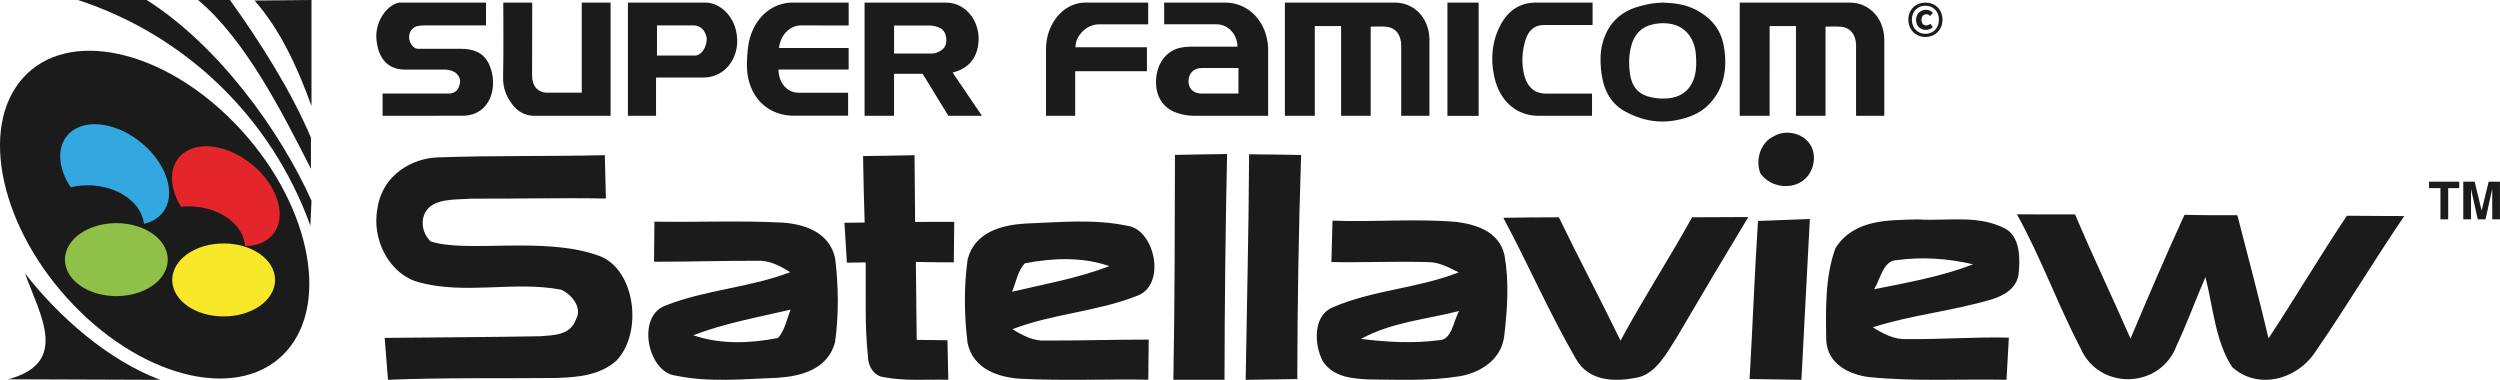
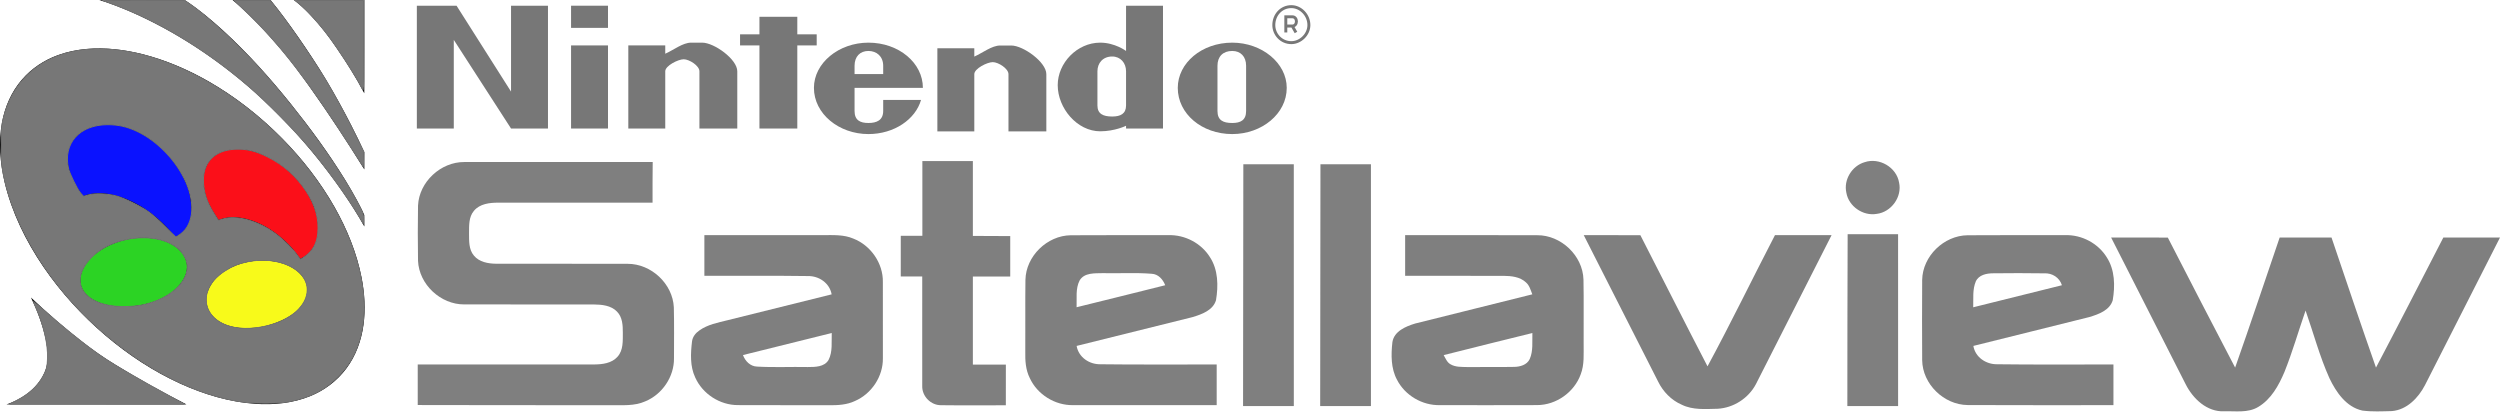
- <svg xmlns="http://www.w3.org/2000/svg" viewBox="0 0 186.826 28.385">
-   <g fill="#1b1b1b">
-     <path d="m64.497 11.663c1.282-.014 2.564-.038 3.847-.066.008 1.661.032 3.322.044 4.987.973-.005 1.945-.009 2.922-.005-.012 1.008-.024 2.02-.032 3.028-.945-.005-1.889-.014-2.834-.033.016 1.945.044 3.885.06 5.825l2.299.028c.02.984.04 1.968.064 2.953-1.612-.038-3.244.114-4.843-.199-.639-.071-1.146-.729-1.154-1.486-.265-2.347-.145-4.722-.177-7.084-.47.005-.937.009-1.403.019-.056-.994-.121-1.987-.185-2.981.502-.005 1.009-.014 1.511-.019a304.578 304.578 0 0 1 -.119-4.967zm23.309-.086c1.298-.024 2.593-.057 3.895-.066a839.678 839.678 0 0 0 -.193 16.874 541.233 541.233 0 0 0 -3.823-.005c.105-5.598.105-11.2.121-16.803zm5.539-.047c1.294.009 2.589.028 3.887.052a540.326 540.326 0 0 0 -.285 16.746c-1.286.024-2.572.033-3.859.057.088-5.617.233-11.234.257-16.855zm39.185-1.333c1.158-.724 3.155-.028 3.019 1.784-.229 2.224-2.91 2.484-3.995.979-.41-1.079.056-2.332.976-2.763zm-104.313 5.326c.374-2.461 2.597-3.719 4.546-3.762 4.144-.151 8.292-.062 12.436-.166.024 1.079.056 2.158.08 3.241-3.364-.066-6.729.028-10.097.009-.9.085-2.667-.057-3.302.875-.405.54-.46 1.562.299 2.319 2.652.885 8.405-.388 12.456 1.032 2.81.866 3.489 5.735 1.419 7.893-1.27 1.117-2.946 1.226-4.474 1.282-4.192.047-8.389-.038-12.585.137-.084-1.046-.161-2.091-.249-3.132 3.871-.038 7.741-.057 11.612-.123.953-.085 2.263-.033 2.693-1.282.506-.918-.43-1.907-1.113-2.196-3.517-.677-7.159.402-10.652-.563-2.08-.543-3.567-3.075-3.069-5.564zm71.362.965c3.099.123 6.206-.17 9.297.099 1.375.189 3.139.667 3.553 2.475.354 1.945.221 3.979-.004 5.934-.173 1.926-1.865 2.858-3.304 3.114-2.267.374-4.562.265-6.841.246-1.19-.066-2.597-.147-3.404-1.325-.699-1.273-.744-3.421.667-4.041 3.051-1.334 6.383-1.424 9.47-2.636-.732-.364-1.479-.771-2.291-.767-2.408-.071-4.819.043-7.227-.005zm2.13 8.839c1.929.237 3.891.355 5.824.095.989-.014 1.065-1.438 1.515-2.181-2.455.629-5.032.823-7.339 2.086zm10.636-9.051c1.383-.024 2.765-.038 4.148-.038 1.503 3.095 3.103 6.123 4.61 9.218 1.692-3.147 3.626-6.095 5.346-9.218 1.399 0 2.802-.009 4.204-.019a743.423 743.423 0 0 0 -5.326 8.957c-.78 1.235-1.588 2.759-2.982 3.043-1.58.312-3.618.35-4.598-1.438-1.958-3.383-3.549-7.041-5.402-10.505zm19.032.236c1.29-.052 2.581-.099 3.875-.147-.221 4.003-.414 8.011-.631 12.019a560.334 560.334 0 0 0 -3.875-.062c.233-3.936.37-7.877.631-11.81zm5.784 2.037c1.399-2.21 4.044-2.087 6.146-2.153 2.179.147 4.514-.383 6.564.7 1.085.601 1.113 2.205.977 3.407-.165 1.103-1.15 1.59-1.961 1.855-2.946.885-5.997 1.164-8.931 2.101.784.497 1.624.927 2.536.88 2.54.033 5.085-.17 7.629-.109-.06 1.05-.117 2.101-.173 3.151-3.429-.071-6.869.147-10.286-.203-1.351-.17-3.139-.913-3.187-2.811-.038-2.271-.086-4.694.686-6.818m2.898 3.066c2.48-.502 4.988-.932 7.388-1.864-1.869-.44-3.798-.568-5.692-.312-1.013.014-1.222 1.391-1.696 2.176zm10.667-5.601c1.447.009 2.894.014 4.345.009 1.322 3.128 2.785 6.17 4.144 9.279 1.31-3.104 2.633-6.199 4.032-9.246 1.314.028 2.633.038 3.951.028.8 3.057 1.596 6.118 2.331 9.199 1.994-3.019 3.847-6.161 5.856-9.161 1.427.009 2.858.024 4.289.024-2.267 3.317-4.341 6.809-6.624 10.112-1.407 2.172-4.369 2.882-6.238 1.173-1.262-1.916-1.419-4.472-1.998-6.724-.736 1.694-1.371 3.445-2.15 5.11-1.21 3.256-5.76 3.374-7.159.26-1.712-3.277-2.986-6.84-4.779-10.063zm-78.411 3.351c.547-2.082 2.649-2.546 4.253-2.655 2.552-.095 5.145-.369 7.669.161 2.05.251 2.942 4.363.796 5.214-3.043 1.211-6.311 1.344-9.369 2.513.768.483 1.592.909 2.484.852 2.564.009 5.129-.076 7.693-.071-.012.998-.02 1.997-.028 2.995-3.195-.052-6.391.095-9.582-.071-1.527-.104-3.481-.658-3.923-2.655-.254-2.072-.286-4.216.007-6.283m4.273.312c-.523.544-.659 1.41-.957 2.125 2.436-.573 4.908-1.008 7.275-1.916-2.046-.706-4.236-.607-6.318-.209zm-14.186 5.897c-.547 2.082-2.649 2.546-4.253 2.655-2.552.095-5.145.369-7.669-.161-2.05-.251-2.942-4.363-.796-5.214 3.043-1.211 6.311-1.344 9.369-2.513-.768-.483-1.592-.909-2.484-.852-2.564-.009-5.129.076-7.693.071.012-.998.02-1.997.028-2.995 3.195.052 6.391-.095 9.582.071 1.527.104 3.481.658 3.923 2.655.254 2.072.286 4.216-.007 6.283m-4.273-.312c.523-.544.659-1.41.957-2.125-2.436.573-4.908 1.008-7.275 1.916 2.045.706 4.236.607 6.318.209zm125.649-11.203h-.823v2.333h-.58v-2.333h-.853v-.483h2.256zm3.048 2.333h-.58v-2.287l-.502 2.287h-.58l-.503-2.276v2.276h-.58v-2.816h.848l.523 2.156.529-2.156h.843v2.816z" />
-     <path d="m23.194 16.863c-2.933-8.108-9.343-14.238-17.366-16.863h5.136c5.403 3.431 9.996 9.834 12.315 14.998zm-4.175-16.823c1.912 2.145 3.246 5.071 4.259 7.881v-7.921zm-4.216-.04h2.381c2.219 3.08 4.594 6.824 6.053 10.288v2.328c-2.199-4.33-4.926-9.676-8.434-12.616zm-14.193 28.344c4.604-1.231 2.392-4.769 1.253-7.921 2.527 3.254 6.214 6.493 10.103 7.962z" />
-     <path d="m17.607 9.275c5.437 5.637 7.14 13.238 3.798 16.973-3.339 3.737-10.457 2.195-15.896-3.442-5.437-5.639-7.139-13.238-3.798-16.975 3.34-3.735 10.457-2.195 15.896 3.444z" />
+ <svg xmlns="http://www.w3.org/2000/svg" xmlns:xlink="http://www.w3.org/1999/xlink" width="1739.877pt" height="286.315pt" viewBox="0 0 1739.877 286.315" version="1.1" id="svg3944">
+   <defs id="defs3948" />
+   <path style="opacity:1;fill:#777777;stroke-width:1.476;fill-opacity:0.941" id="path3919" d="m 290.926,143.04 c 0.767,-16.453 15.789,-30.368 32.184,-30.28 43.708,-0.059 87.431,0 131.139,-0.015 -0.148,9.429 -0.088,18.873 -0.103,28.317 -35.799,0 -71.583,0 -107.382,-0.015 -5.991,-0.015 -12.867,0.753 -16.94,5.696 -3.674,4.309 -3.335,10.285 -3.394,15.568 0.059,5.283 -0.28,11.23 3.364,15.538 3.733,4.574 9.99,5.637 15.568,5.696 30.487,0.088 60.988,-0.059 91.474,0.059 16.38,-0.029 31.357,13.871 32.124,30.324 0.295,11.805 0.103,23.64 0.103,35.459 0.148,12.838 -8.205,25.1 -20.039,29.955 -7.555,3.379 -16.011,2.568 -24.068,2.641 -44.741,0 -89.482,0.015 -134.238,-0.103 0,-9.4 0,-18.814 0,-28.214 40.845,-0.015 81.676,0.015 122.522,-0.015 5.843,-0.029 12.499,-0.753 16.571,-5.445 4.058,-4.53 3.601,-11.008 3.645,-16.66 0.029,-5.091 -0.236,-10.831 -4.058,-14.683 -4.176,-4.338 -10.551,-4.914 -16.232,-4.973 -30,-0.029 -60.014,0.044 -90.028,-0.029 -16.424,0.118 -31.49,-13.856 -32.213,-30.339 -0.207,-12.823 -0.207,-25.661 0,-38.484 z" />
+   <path style="opacity:1;fill:#777777;stroke-width:1.476;fill-opacity:0.941" id="path3921" d="m 641.919,112.096 c 11.717,0 23.433,0 35.15,0 0,17.368 -0.015,34.722 0,52.09 8.662,0.029 17.339,0.148 26.001,0.118 0,9.37 0,18.741 0,28.126 -8.677,0 -17.339,-0.015 -26.001,0.015 -0.015,20.437 -0.015,40.875 0,61.312 7.644,0 15.302,0 22.961,0 0,9.444 0,18.873 -0.015,28.303 -14.948,-0.059 -29.896,0.148 -44.83,-0.059 -7.245,0.221 -13.591,-6.153 -13.354,-13.399 -0.088,-25.381 0.059,-50.776 0,-76.172 -4.988,0.015 -9.961,-0.015 -14.948,-0.015 0,-9.429 0,-18.873 0.015,-28.303 5.002,0 10.005,-0.015 15.022,0 0.015,-17.339 0,-34.677 0,-52.016 z" />
+   <path style="opacity:1;fill:#777777;stroke-width:1.476;fill-opacity:0.941" id="path3923" d="m 1297.69,112.878 c 10.138,-3.468 22.164,3.512 23.964,14.107 2.272,10.049 -5.445,20.674 -15.597,21.869 -9.473,1.638 -19.464,-5.209 -21.087,-14.742 -2.022,-9.001 3.91,-18.696 12.72,-21.234 z" />
+   <path style="opacity:1;fill:#777777;stroke-width:1.476;fill-opacity:0.941" id="path3925" d="m 865.108,282.62 c 0.074,-56.103 0.088,-112.207 0.192,-168.31 11.702,0 23.418,-0.015 35.12,0 0.015,56.103 0.015,112.207 0.015,168.31 -11.776,0.015 -23.551,0 -35.327,0 z" />
+   <path style="opacity:1;fill:#777777;stroke-width:1.476;fill-opacity:0.941" id="path3927" d="m 918.969,114.31 c 11.717,-0.015 23.418,0 35.135,0 0.015,56.103 0,112.207 0,168.31 -11.776,0 -23.551,0.015 -35.327,0 0.103,-56.103 0.118,-112.207 0.192,-168.31 z" />
+   <path style="opacity:1;fill:#777777;stroke-width:1.476;fill-opacity:0.941" id="path3929" d="m 490.21,163.655 c 27.462,-0.015 54.908,0.015 82.37,-0.015 7.113,0 14.55,-0.472 21.249,2.391 12.13,4.692 20.836,17.147 20.6,30.25 0.015,17.663 0.015,35.341 0.015,53.005 0.207,12.69 -7.909,24.835 -19.508,29.823 -5.607,2.656 -11.923,2.966 -18.017,2.907 -21.131,-0.118 -42.262,0.059 -63.393,-0.088 -12.528,0.029 -24.599,-7.791 -29.69,-19.227 -3.674,-7.777 -3.217,-16.704 -2.228,-25.027 0.354,-3.246 2.538,-5.932 5.15,-7.732 5.77,-4.102 12.882,-5.416 19.626,-7.098 24.141,-5.991 48.283,-11.938 72.409,-17.988 -1.431,-7.821 -8.736,-12.867 -16.483,-12.735 -24.023,-0.369 -48.061,-0.044 -72.099,-0.162 -0.015,-9.429 -0.015,-18.873 0,-28.303 m 26.856,83.447 c 1.594,4.235 5.076,7.88 9.842,8.027 11.731,0.679 23.507,0.074 35.268,0.31 5.076,-0.044 11.539,0.044 14.461,-4.958 2.966,-5.725 1.948,-12.513 2.213,-18.726 -20.6,5.106 -41.2,10.182 -61.785,15.347 z" />
+   <path style="opacity:1;fill:#777777;stroke-width:1.476;fill-opacity:0.941" id="path3931" d="m 713.65,194.776 c 0.325,-16.498 15.11,-30.855 31.534,-31.047 22.636,-0.192 45.287,-0.015 67.938,-0.074 11.451,-0.384 22.872,5.563 28.937,15.317 5.755,8.78 5.903,19.936 4.22,29.955 -2.081,7.083 -9.99,9.842 -16.365,11.776 -26.871,6.729 -53.787,13.295 -80.643,20.039 1.387,7.895 8.78,12.897 16.557,12.764 26.975,0.369 53.949,0.044 80.924,0.162 0.015,9.429 0.015,18.873 0,28.303 -33.32,0 -66.639,0.044 -99.974,-0.015 -12.572,0.221 -24.85,-7.393 -30.103,-18.844 -2.848,-5.622 -3.261,-12.056 -3.128,-18.254 0.133,-16.689 -0.118,-33.394 0.103,-50.083 m 37.776,0.295 c -3.04,5.725 -1.918,12.528 -2.169,18.755 20.556,-5.091 41.126,-10.138 61.667,-15.317 -1.594,-4.088 -4.811,-7.791 -9.488,-7.983 -11.303,-0.9 -22.68,-0.162 -34.028,-0.428 -5.504,0.162 -12.646,-0.443 -15.981,4.973 z" />
+   <path style="opacity:1;fill:#777777;stroke-width:1.476;fill-opacity:0.941" id="path3933" d="m 977.906,163.655 c 30.619,0.029 61.253,-0.074 91.873,0.044 16.645,-0.133 31.8,14.225 32.242,30.9 0.295,14.815 0.015,29.616 0.118,44.431 -0.074,7.201 0.62,14.683 -2.066,21.544 -4.486,12.425 -17.058,21.323 -30.28,21.352 -22.577,0.118 -45.169,0.029 -67.746,0.029 -12.233,0.28 -24.245,-6.773 -29.808,-17.678 -4.294,-7.968 -4.161,-17.398 -3.202,-26.148 1.181,-7.644 9.311,-10.979 15.848,-12.971 27.152,-6.891 54.392,-13.428 81.529,-20.319 -1.151,-2.907 -1.963,-6.168 -4.412,-8.293 -4.191,-3.955 -10.3,-4.53 -15.774,-4.574 -22.769,-0.029 -45.553,0.015 -68.322,-0.015 -0.015,-9.429 -0.015,-18.873 0,-28.303 m 26.812,83.491 c 1.343,2.272 2.317,5.047 4.781,6.389 3.512,2.066 7.762,1.786 11.702,1.918 10.831,-0.148 21.648,0.118 32.464,-0.118 4.161,-0.029 8.987,-1.328 10.92,-5.401 2.553,-5.681 1.667,-12.115 1.874,-18.165 -20.585,5.12 -41.2,10.123 -61.74,15.376 z" />
+   <path style="opacity:1;fill:#777777;stroke-width:1.476;fill-opacity:0.941" id="path3935" d="m 1102.213,163.655 c 13.133,-0.015 26.266,-0.015 39.399,0.015 15.612,30.413 30.959,60.958 46.733,91.283 16.276,-30.088 31.18,-60.929 46.94,-91.297 13.133,0 26.266,-0.015 39.399,0 -17.545,34.604 -35.194,69.148 -52.695,103.766 -5.165,9.769 -15.642,16.498 -26.694,17.058 -8.337,0.177 -17.147,0.989 -24.879,-2.818 -7.245,-3.128 -13.015,-9.075 -16.453,-16.114 -17.235,-33.969 -34.53,-67.909 -51.75,-101.892 z" />
+   <path style="opacity:1;fill:#777777;stroke-width:1.476;fill-opacity:0.941" id="path3937" d="m 1285.663,282.62 c 0.044,-39.872 0.03,-79.743 0.207,-119.615 11.702,0 23.404,-0.015 35.105,0 0.015,39.872 0,79.728 0.015,119.6 -11.775,0.044 -23.551,0.015 -35.327,0.015 z" />
+   <path style="opacity:1;fill:#777777;stroke-width:1.476;fill-opacity:0.941" id="path3939" d="m 1337.738,194.82 c 0.28,-16.542 15.111,-30.914 31.578,-31.092 22.636,-0.192 45.287,-0.029 67.938,-0.074 11.495,-0.369 22.946,5.652 28.981,15.479 5.666,8.765 5.814,19.862 4.117,29.837 -2.095,7.009 -9.887,9.754 -16.202,11.672 -26.916,6.773 -53.875,13.34 -80.791,20.098 1.343,7.939 8.854,12.912 16.63,12.764 26.945,0.384 53.905,0.044 80.865,0.162 0,9.429 0,18.873 0,28.303 -33.836,-0.044 -67.658,0.118 -101.494,-0.074 -16.527,-0.177 -31.416,-14.624 -31.623,-31.239 -0.103,-18.608 -0.118,-37.23 0,-55.838 m 37.319,1.048 c -2.376,5.652 -1.594,11.997 -1.8,17.988 20.585,-5.106 41.17,-10.167 61.74,-15.347 -1.682,-5.386 -6.847,-8.618 -12.425,-8.278 -11.805,-0.221 -23.64,-0.133 -35.445,-0.029 -4.53,0 -9.99,1.092 -12.071,5.666 z" />
+   <path style="opacity:1;fill:#777777;stroke-width:1.476;fill-opacity:0.941" id="path3941" d="m 1469.247,165.322 c 13.133,-0.015 26.281,-0.044 39.444,0.015 15.553,30.191 31.047,60.412 46.851,90.486 10.624,-30.073 20.659,-60.353 30.988,-90.515 12.026,0.015 24.053,-0.015 36.094,0.015 10.256,30.191 20.364,60.427 30.944,90.5 15.834,-30.059 31.283,-60.324 46.881,-90.515 13.148,-0.015 26.281,0 39.429,0 -17.412,34.264 -34.795,68.528 -52.237,102.778 -4.589,8.795 -12.587,17.147 -22.99,18.003 -6.862,0.177 -13.797,0.546 -20.614,-0.354 -11.215,-2.494 -18.239,-12.823 -22.887,-22.562 -6.817,-15.199 -11.082,-31.357 -16.586,-47.043 -4.943,14.225 -9.075,28.745 -14.697,42.734 -3.984,9.4 -9.282,19.08 -18.357,24.407 -7.112,4.25 -15.716,2.715 -23.581,2.966 -11.967,0.561 -21.751,-8.75 -26.797,-18.8 -17.294,-34.043 -34.618,-68.071 -51.883,-102.114 z" />
+   <path id="path4111" d="m 69.086,0.076 c 8.849,-0.15 17.704,-0.024 26.554,-0.065 10.793,0.003 21.589,-0.003 32.38,0.003 0.635,-0.047 1.109,0.438 1.62,0.732 9.073,6.029 17.416,13.075 25.483,20.375 17.169,15.707 32.738,33.088 47.305,51.216 13.543,16.89 26.386,34.382 37.762,52.819 2.841,4.655 5.608,9.361 8.199,14.164 1.815,3.406 3.661,6.811 5.141,10.376 0.106,2.641 0.012,5.291 0.041,7.935 -4.8,-8.635 -10.179,-16.94 -15.805,-25.057 C 224.687,113.831 210.021,96.194 193.931,79.963 166.539,52.271 134.683,28.823 99.474,12.054 90.907,8.019 82.164,4.322 73.176,1.317 71.824,0.867 70.468,0.423 69.086,0.076 Z" style="stroke-width:0.294" />
+   <path id="path4113" d="m 161.884,0.011 c 8.799,0 17.599,0 26.398,0 6.714,8.176 12.94,16.743 19.01,25.404 6.782,9.779 13.39,19.684 19.522,29.883 6.279,10.464 12.14,21.175 17.698,32.036 3.103,6.138 6.211,12.284 9.02,18.56 0.097,4.008 0.015,8.026 0.038,12.037 C 241.721,98.803 229.343,79.998 216.335,61.635 209.659,52.218 202.813,42.907 195.343,34.102 185.044,21.944 174.003,10.369 161.884,0.011 Z" style="stroke-width:0.294" />
+   <path id="path4115" d="m 204.474,0.011 c 16.366,0.003 32.733,-0.003 49.099,0 0,16.669 0,33.335 0,50.002 -0.035,4.97 0.071,9.943 -0.053,14.913 C 247.821,54.006 241.206,43.587 234.257,33.426 228.749,25.344 222.796,17.533 216.029,10.457 212.429,6.713 208.662,3.096 204.474,0.011 Z" style="stroke-width:0.294" />
+   <g id="g4119" transform="matrix(0.2940928,0,0,0.2940928,-0.2290711,-0.2830819)">
+     <path id="path4117" d="m 205.47,116.77 c 45.02,-3.94 90.45,1.66 134.13,12.71 53.38,13.69 104.45,35.6 152.36,62.71 64.85,36.84 124.08,83.29 176.49,136.29 48.06,48.74 90.45,103.27 124.24,162.86 29.31,51.93 52.3,107.87 63.81,166.54 7.13,36.83 9.58,74.83 4.46,112.09 -5.02,36.98 -18.18,73.27 -40.74,103.22 -21.71,29.22 -51.92,51.73 -85.61,65.32 C 693.73,955.15 648.77,959.6 605,956.64 543.62,952.38 483.86,934.35 427.99,909.08 363.84,879.94 304.45,840.84 250.76,795.31 194.9,747.75 144.91,693.15 103.5,632.54 61.85,571.27 28.48,503.55 11.41,431.2 0.8,385.41 -3.11,337.42 5.46,290.96 c 6.8,-37.26 22.48,-73.29 47.49,-101.95 22.68,-26.35 52.63,-46.02 85.27,-57.74 21.63,-7.84 44.36,-12.45 67.25,-14.5 z" />
  </g>
-   <path d="m20.545 16.759c-.513 1.539-2.573 1.845-4.6.683-2.027-1.163-3.251-3.353-2.738-4.891s2.573-1.845 4.6-.683 3.251 3.351 2.738 4.89" fill="#e4262a" />
-   <path d="m20.319 16.687c-.271.8-.988 1.22-1.978 1.227-.681 0-1.478-.215-2.275-.673-1.654-.943-2.746-2.62-2.738-3.939 0-.24.034-.468.105-.678.271-.801.988-1.22 1.977-1.228.681 0 1.478.215 2.276.673 1.654.942 2.746 2.618 2.737 3.937 0 .24-.035.467-.105.679l.453.144c.087-.263.128-.54.128-.823-.008-1.556-1.198-3.316-2.973-4.339-.861-.493-1.734-.736-2.517-.737-1.126-.007-2.095.531-2.43 1.549-.088.262-.129.54-.129.823.008 1.557 1.198 3.316 2.973 4.341.86.493 1.733.736 2.516.737 1.126.007 2.095-.531 2.431-1.549z" fill="#e4262a" />
-   <path d="m18.111 18.58c0 1.629-1.796 2.949-4.014 2.949s-4.014-1.319-4.014-2.948c-.002-1.629 1.796-2.949 4.012-2.949 2.218-.002 4.016 1.319 4.016 2.948" fill="#1b1b1b" />
-   <path d="m17.894 18.58c0 .735-.404 1.411-1.089 1.916-.684.503-1.644.822-2.708.822-1.065 0-2.025-.318-2.709-.821-.685-.504-1.089-1.18-1.089-1.915 0-.736.404-1.412 1.089-1.917.684-.503 1.643-.821 2.707-.821 1.066 0 2.026.318 2.71.821.685.504 1.089 1.18 1.089 1.915h.433c-.014-1.795-1.936-3.156-4.232-3.159-2.292.003-4.214 1.363-4.228 3.161.014 1.796 1.936 3.156 4.23 3.159 2.295-.003 4.216-1.365 4.23-3.161z" fill="#1b1b1b" />
-   <path d="m20.367 20.919c0 1.403-1.635 2.541-3.652 2.541-2.019 0-3.654-1.138-3.654-2.539 0-1.403 1.635-2.541 3.652-2.541s3.654 1.136 3.654 2.539" fill="#f7e82a" />
-   <path d="m20.176 20.919c0 .627-.364 1.208-.989 1.644-.623.434-1.5.71-2.471.71-.973 0-1.85-.275-2.473-.709-.625-.436-.989-1.016-.989-1.642 0-.627.364-1.208.989-1.644.623-.434 1.5-.71 2.472-.71s1.849.275 2.473.709c.623.435.988 1.015.988 1.642h.383c-.016-1.561-1.767-2.725-3.846-2.726-2.079.001-3.828 1.167-3.844 2.728.016 1.559 1.765 2.725 3.846 2.726 2.079-.001 3.828-1.167 3.844-2.728z" fill="#f7e82a" />
-   <path d="m12.278 15.158c-.519 1.552-2.602 1.859-4.652.689-2.049-1.171-3.289-3.378-2.77-4.928.519-1.552 2.602-1.861 4.652-.691 2.049 1.171 3.291 3.378 2.77 4.93" fill="#33a8e0" />
-   <path d="m12.05 15.085c-.274.807-.999 1.23-2 1.237-.689 0-1.496-.217-2.303-.678-1.673-.949-2.777-2.641-2.769-3.969 0-.241.035-.47.106-.682.274-.808 1-1.231 2.001-1.239.689 0 1.494.217 2.301.678 1.672.949 2.778 2.64 2.769 3.968a2.14 2.14 0 0 1 -.105.685l.457.146c.089-.265.13-.545.13-.831-.008-1.57-1.214-3.344-3.008-4.375-.87-.497-1.752-.742-2.544-.742-1.139-.007-2.119.535-2.458 1.563-.089.264-.13.544-.13.829.008 1.569 1.213 3.344 3.007 4.375.871.497 1.754.742 2.545.743 1.138.007 2.118-.535 2.457-1.561z" fill="#33a8e0" />
-   <path d="m10.561 17.008c0 1.629-1.796 2.949-4.014 2.949s-4.014-1.321-4.014-2.949c-.002-1.629 1.796-2.949 4.012-2.949 2.218 0 4.016 1.319 4.016 2.948" fill="#1b1b1b" />
-   <path d="m10.344 17.008c0 .735-.404 1.411-1.089 1.916-.684.503-1.644.822-2.708.822-1.065 0-2.025-.318-2.709-.822-.685-.505-1.089-1.181-1.089-1.916 0-.736.404-1.412 1.089-1.917.684-.503 1.643-.821 2.707-.821 1.065 0 2.025.318 2.709.821.685.505 1.09 1.18 1.09 1.915h.433c-.014-1.797-1.938-3.156-4.232-3.159-2.292.003-4.214 1.363-4.228 3.161.014 1.796 1.935 3.158 4.23 3.161 2.295-.003 4.216-1.365 4.23-3.161z" fill="#1b1b1b" />
-   <path d="m12.348 19.404c0 1.401-1.635 2.539-3.654 2.539-2.017 0-3.652-1.136-3.652-2.539-.002-1.403 1.633-2.539 3.652-2.541 2.017 0 3.652 1.138 3.654 2.539" fill="#8fc047" />
-   <path d="m12.156 19.404c0 .626-.364 1.207-.989 1.642-.624.434-1.501.71-2.473.709-.972 0-1.848-.275-2.472-.709-.625-.436-.989-1.016-.989-1.643 0-.628.364-1.208.989-1.644.623-.434 1.5-.709 2.472-.71.972 0 1.848.275 2.472.709.625.436.99 1.017.991 1.643h.383c-.018-1.559-1.766-2.725-3.846-2.726-2.08.003-3.828 1.166-3.844 2.728.016 1.561 1.765 2.725 3.844 2.726 2.081-.001 3.829-1.167 3.846-2.726h-.384z" fill="#8fc047" />
-   <path d="m98.255 8.655h-2.235v-8.461h8.231c1.422 0 2.533 1.128 2.572 2.722v5.74h-2.111v-5.26c0-.782-.411-1.324-1.104-1.396-.38-.039-.765-.007-1.177-.007v6.662h-2.209v-6.709h-1.967zm33.99 0h-2.235v-8.461h8.231c1.423 0 2.534 1.128 2.573 2.722v5.74h-2.111v-5.26c0-.782-.411-1.324-1.104-1.396-.38-.039-.765-.007-1.177-.007v6.662h-2.209v-6.709h-1.967zm-61.05-3.227 2.188 3.227h-2.51l-1.923-3.138h-2.138v3.138h-2.202v-8.461h6.094c1.569.001 2.693 1.583 2.377 3.29-.174.943-.716 1.521-1.514 1.823-.111.042-.224.074-.372.121zm-4.379-1.428h2.905c.152-.002.31-.076.454-.144.32-.153.541-.397.543-.822.001-.451-.146-.809-.534-.973a1.9 1.9 0 0 0 -.689-.153h-2.679zm27.953 4.652h-5.613a3.984 3.984 0 0 1 -1.246-.231c-1.035-.364-1.576-1.278-1.516-2.461.062-1.209.745-2.137 1.77-2.383.239-.057.488-.086.733-.088h3.581c-.013-.923-.693-1.67-1.564-1.674h-3.916v-1.621h4.581c1.76 0 3.136 1.473 3.189 3.437v5.021zm-2.219-3.57h-2.748c-.582 0-.978.39-.987.971-.008.565.373.938.965.939h2.769c.001.001.001-1.23.001-1.91zm-63.959 3.57v-1.662h4.944c.457 0 .735-.254.833-.756.072-.37-.135-.748-.533-.914a1.574 1.574 0 0 0 -.575-.12h-3.05c-1.244-.021-1.971-.849-2.083-2.322-.087-1.147.668-2.456 1.69-2.685h6.503v1.705h-.313c-1.451 0-2.902-.001-4.352.002-.137 0-.277.013-.411.04a.802.802 0 0 0 -.657.675.986.986 0 0 0 .353.928.543.543 0 0 0 .329.105h3.286c.815.026 1.58.26 1.994 1.156.722 1.565.166 3.813-1.961 3.847zm95.709-8.458c.844.031 1.665.139 2.433.535 1.068.551 1.866 1.418 2.093 2.732.285 1.656.024 3.203-1.161 4.385-.672.671-1.522.967-2.393 1.135-1.352.26-2.646.015-3.872-.677-1.147-.647-1.628-1.768-1.758-3.126-.065-.683-.052-1.367.138-2.031.449-1.563 1.491-2.364 2.853-2.707.544-.138.857-.225 1.667-.246zm2.461 4.423c-.007-.154-.012-.309-.02-.463-.064-1.155-.67-2.027-1.615-2.304-.554-.162-1.116-.144-1.67-.014-.804.188-1.33.74-1.56 1.618-.183.699-.183 1.42-.076 2.131.124.826.571 1.387 1.282 1.608a4.2 4.2 0 0 0 1.337.171c1.518-.041 2.358-1.055 2.322-2.747zm-63.342-1.03v1.607h-5.245c.014 1.015.654 1.737 1.52 1.738 1.125.002 3.686 0 3.686 0v1.714h-4.24c-2.108-.109-3.393-1.773-3.322-3.959.023-.72.066-1.43.305-2.109.518-1.47 1.711-2.385 3.116-2.385h4.182v1.712s-2.862-.01-3.553-.007c-.842.005-1.543.707-1.654 1.688zm-19.944 3.338v-6.731h2.155v8.459l-5.673.003c-.701.003-1.265-.301-1.704-.896-.417-.565-.673-1.177-.655-1.958.041-1.689.012-5.607.012-5.607h2.162l-.009 5.407c-.015.794.378 1.258 1.034 1.324zm5.551-1.129v2.858h-2.102v-8.459h5.738c1.015-.031 2.035.817 2.337 2.074.441 1.837-.704 3.518-2.413 3.526-1.086.005-2.172.001-3.258.001zm.071-1.647h2.909c.117-.002.246-.085.348-.162.318-.24.539-.896.437-1.255-.16-.561-.48-.831-1.008-.834h-2.686zm36.707-3.955v1.622h-3.689c-.626.02-1.162.351-1.528.928-.125.198-.202.447-.219.786h5.343v1.791h-5.363v3.335h-2.179v-5.001c0-1.809 1.225-3.401 2.845-3.46l4.79-.001zm33.169 6.801v1.66h-3.987c-1.652 0-2.909-1.087-3.311-2.887-.313-1.404-.169-2.824.541-4.047.591-1.018 1.456-1.524 2.545-1.527h4.254v1.673h-3.612c-.708 0-1.165.367-1.4 1.116-.274.873-.321 1.847-.065 2.741.237.828.803 1.271 1.577 1.271zm-10.806-6.801h2.332v8.467h-2.332zm34.446 1.276c0-.799.59-1.276 1.275-1.276.684 0 1.274.48 1.274 1.276 0 .8-.59 1.292-1.274 1.292-.685 0-1.275-.492-1.275-1.292zm2.285 0c0-.634-.441-1.042-1.011-1.042s-1.012.408-1.012 1.042c0 .635.441 1.057 1.012 1.057.57 0 1.011-.422 1.011-1.057zm-1.712.006c0-.455.357-.745.746-.745.239 0 .39.104.514.228l-.213.238c-.082-.085-.159-.134-.264-.134-.244 0-.374.183-.374.412 0 .262.137.427.353.427.13 0 .213-.054.311-.131l.183.263a.79.79 0 0 1 -.509.201c-.432.001-.747-.29-.747-.759z" fill="#1b1b1b" />
+   <path id="path4121" d="m 21.543,207.058 c 11.131,10.579 22.722,20.684 34.835,30.124 7.691,5.973 15.622,11.655 23.972,16.675 16.096,9.852 32.606,19.025 49.416,27.601 H 4.488 c 4.467,-1.456 8.699,-3.594 12.602,-6.202 6.764,-4.538 12.511,-11.017 14.966,-18.89 1.873,-6.649 1.026,-13.687 -0.291,-20.354 -2.156,-10.037 -5.805,-19.707 -10.223,-28.953 z" style="stroke-width:0.294" />
+   <g transform="matrix(0.2940928,0,0,0.2940928,-0.2290711,-0.2830819)" id="g4127">
+     <path style="fill:#0a12ff" d="m 194.25,313.18 c 18.77,-12.29 41.54,-17.35 63.78,-17.08 23.32,0.35 46.39,6.39 67.36,16.49 36.2,17.08 66.77,44.68 90.1,76.97 8.1,12.16 16.81,24.09 22.15,37.81 6.31,12.87 11.26,26.48 13.51,40.7 1.73,12.55 3.9,25.22 2.54,37.94 -1.05,9.84 -3.3,19.81 -8.49,28.35 -3.78,6.02 -7.71,12.14 -13.24,16.73 -4.99,4.4 -10.72,7.94 -16.83,10.57 -11.6,-15.47 -25.05,-29.47 -39.66,-42.11 -29.43,-26 -64.24,-46.64 -102.46,-56.47 -24.64,-6.17 -51.52,-7.67 -75.5,1.95 -10.9,-14.85 -21.18,-30.42 -27.75,-47.72 -6.78,-16.14 -10.08,-33.85 -8.59,-51.34 1.45,-9.67 4.26,-19.25 9.02,-27.81 6.32,-9.76 14.68,-18.15 24.06,-24.98 z" id="path4125" />
+   </g>
+   <g transform="matrix(0.2940928,0,0,0.2940928,-0.2290711,-0.2830819)" id="g4131">
+     <path style="fill:#fb0f19" d="m 527.76,359.73 c 19.66,-7.15 41.35,-7.35 61.67,-3.05 34.75,7.45 66.75,25.22 93.34,48.56 27.46,24.34 50.18,54.8 62.41,89.61 6.41,16.51 8.96,34.45 8.02,52.11 -0.27,15.18 -4.51,30.5 -13.48,42.88 -7.03,10.33 -17.06,18.57 -28.54,23.48 -10.72,-16.34 -23.6,-31.26 -38.19,-44.27 -25.35,-23.03 -55.54,-41.61 -88.97,-50.02 -21.6,-5.41 -45.16,-6.21 -66,2.55 -5.72,-7.98 -10.44,-16.61 -15.63,-24.93 -5.17,-9.51 -10.55,-19.07 -13.54,-29.54 -3.52,-11.02 -5.67,-22.49 -6.18,-34.05 -1.78,-15.93 2.53,-32.14 10.33,-46 7.98,-12.78 20.66,-22.24 34.76,-27.33 z" id="path4129" />
+   </g>
+   <g transform="matrix(0.2940928,0,0,0.2940928,-0.2290711,-0.2830819)" id="g4135">
+     <path style="fill:#2cd324" d="m 319.45,564.63 c 11.8,-0.78 23.67,-1.66 35.48,-0.31 20.87,1.76 41.88,7.46 59.31,19.41 12.04,8.34 22.65,19.88 26.8,34.21 4.66,13.83 1.88,29.28 -5.03,41.87 -6.34,12.68 -16.59,22.88 -27.42,31.8 -25.91,19.32 -57.6,29.94 -89.54,33.44 -12.96,1.87 -26.12,1.92 -39.16,1.1 -20.61,-1.54 -41.48,-6.05 -59.5,-16.52 -12.94,-7.52 -24.53,-19.2 -28.06,-34.14 -1.08,-6.13 -2.19,-12.44 -0.97,-18.63 2.56,-16.84 11.88,-31.89 23.55,-43.99 12.78,-13.85 29.06,-23.97 46.04,-31.87 18.47,-8.52 38.33,-13.88 58.5,-16.37 z" id="path4133" />
+   </g>
+   <g transform="matrix(0.2940928,0,0,0.2940928,-0.2290711,-0.2830819)" id="g4139">
+     <path style="fill:#f8fa1a" d="m 614.43,617.54 c 18.84,-0.83 37.92,1.35 55.91,7.12 18.56,6.23 36.63,16.59 47.93,33 7.55,10.69 11.3,24.23 8.99,37.23 -1.98,14.65 -10.57,27.36 -20.4,37.98 -10.72,11.23 -24.41,19 -38.23,25.76 -31.25,14.54 -66.34,21.21 -100.72,18.22 -17.33,-1.85 -34.72,-6.5 -49.45,-16.08 -13.92,-8.99 -25.48,-23.04 -28.23,-39.74 -2.72,-12.43 -0.59,-25.55 4.87,-36.95 4.62,-9.47 10.47,-18.49 18.17,-25.77 26.71,-26.18 64.26,-39.09 101.16,-40.77 z" id="path4137" />
+   </g>
+   <path style="fill:#777777;stroke-width:6.427;fill-opacity:1" d="M 381.365,89.448 V 3.973 h -25.707 V 63.741 L 317.74,3.973 H 290.105 V 89.448 h 25.707 V 27.752 l 39.846,61.697 z" id="path4015" />
+   <path style="fill:#777777;stroke-width:6.427;fill-opacity:1" d="M 423.139,89.448 V 31.608 h -25.707 v 57.841 z" id="path4017" />
+   <path style="fill:#777777;stroke-width:6.427;fill-opacity:1" d="M 423.139,19.397 V 3.973 H 397.432 V 19.397 Z" id="path4019" />
+   <path style="fill:#777777;stroke-width:6.427;fill-opacity:1" d="M 513.113,89.448 V 49.603 c 0,-8.355 -16.067,-19.923 -24.422,-19.923 h -7.712 c -5.784,0 -12.211,5.141 -17.995,7.712 v -5.784 h -25.707 v 57.841 h 25.707 V 49.603 c 0,-3.856 8.997,-8.355 12.854,-8.355 3.856,0 10.925,4.499 10.925,8.355 v 39.846 z" id="3162" />
+   <use y="0" x="0" style="fill:#777777;fill-opacity:1" transform="translate(215.0842,1.991516)" width="467" height="187" xlink:href="#3162" href="#3162" id="use4022" />
+   <path style="fill:#777777;stroke-width:6.427;fill-opacity:1" d="M 554.887,89.448 V 31.608 H 568.383 V 23.896 H 554.887 V 11.685 h -26.35 v 12.211 h -13.496 v 7.712 h 13.496 v 57.841 z" id="path4024" />
+   <path d="m 604.373,29.68 c -20.566,0 -37.918,14.139 -37.918,31.491 0,17.995 17.352,32.134 37.918,32.134 17.995,0 32.776,-10.283 36.632,-23.779 h -26.35 v 7.712 c 0,6.427 -4.499,8.355 -10.283,8.355 -5.784,0 -9.64,-1.928 -9.64,-8.355 v -16.067 h 47.558 c 0,-17.352 -16.71,-31.491 -37.918,-31.491 z m 0,5.784 c 5.784,0 10.283,3.856 10.283,10.283 v 5.784 h -19.923 v -5.784 c 0,-6.427 3.856,-10.283 9.64,-10.283 z" style="fill:#777777;stroke:none;stroke-width:70.694;fill-opacity:1" id="path4026" />
+   <path d="m 857.587,29.68 c -21.208,0 -37.918,14.139 -37.918,31.491 0,17.995 16.71,32.134 37.918,32.134 20.566,0 37.918,-14.139 37.918,-32.134 0,-17.352 -17.352,-31.491 -37.918,-31.491 z m 0,5.784 c 5.784,0 9.64,3.856 9.64,10.283 v 31.491 c 0,6.427 -3.856,8.355 -9.64,8.355 -6.427,0 -10.283,-1.928 -10.283,-8.355 V 45.747 c 0,-6.427 3.856,-10.283 10.283,-10.283 z" style="fill:#777777;stroke:none;stroke-width:70.694;fill-opacity:1" id="path4028" />
+   <path style="fill:#777777;stroke-width:6.427;fill-opacity:1" d="M 783.679,3.973 V 35.464 c 0,0 -7.712,-5.784 -17.995,-5.784 -16.067,0 -29.563,14.139 -29.563,29.563 0,16.067 13.496,32.134 29.563,32.134 10.283,0 17.995,-3.856 17.995,-3.856 v 1.928 h 25.707 V 3.973 Z m -9.64,35.347 c 5.784,0 9.64,4.499 9.64,10.283 v 23.779 c 0,5.784 -3.856,7.712 -9.64,7.712 -6.427,0 -10.283,-1.928 -10.283,-7.712 V 49.603 c 0,-5.784 3.856,-10.283 10.283,-10.283 z" id="path4030" />
+   <path d="m 910.929,17.469 c 0,6.427 -5.784,12.211 -12.211,12.211 -7.069,0 -12.211,-5.784 -12.211,-12.211 0,-7.069 5.141,-12.853 12.211,-12.853 6.427,0 12.211,5.784 12.211,12.853 z m -8.997,5.141 -2.571,-4.499 h -4.499 4.499 c 3.856,0 3.856,-6.427 0,-6.427 h -4.499 v 10.925" style="fill:none;fill-opacity:0.5;stroke:#777777;stroke-width:2.053;stroke-opacity:1" id="path4032" />
+   <path style="fill:#777777;fill-opacity:1;stroke:#777777;stroke-width:0.897;stroke-opacity:1" d="M 223.641,372.814 C 180.906,366.195 135.792,343.439 94.462,307.654 47.913,267.351 13.304,212.267 3.253,162.489 1.503,153.824 1.18,149.469 1.188,134.72 1.197,119.58 1.469,116.155 3.21,109.265 19.719,43.952 92.687,26.399 176.993,67.46 251.291,103.646 314.402,176.587 332.65,247.36 c 7.198,27.917 6.869,52.777 -0.984,74.293 -3.71,10.166 -8.984,18.563 -16.791,26.735 -12.769,13.365 -26.966,20.663 -47.601,24.467 -9.37,1.728 -32.352,1.706 -43.633,-0.041 z m 23.787,-70.389 c 22.667,-5.386 37.645,-18.752 37.645,-33.593 9e-4,-19.168 -26.97,-31.792 -55.415,-25.938 -8.706,1.792 -14.272,4.102 -21.922,9.099 -22.809,14.9 -21.686,40.664 2.168,49.728 9.963,3.786 23.487,4.039 37.523,0.703 z M 130.939,283.244 c 29.059,-5.682 48.134,-25.154 41.545,-42.409 -4.855,-12.711 -20.228,-20.416 -40.344,-20.219 -17.958,0.176 -35.678,6.856 -46.588,17.563 -23.248,22.816 -8.759,46.118 28.791,46.303 5.507,0.027 12.975,-0.53 16.596,-1.238 z m 152.13,-45.3 c 7.173,-5.196 10.901,-11.944 11.801,-21.359 1.285,-13.45 -2.155,-26.013 -10.678,-38.996 -9.194,-14.005 -21.049,-24.593 -35.809,-31.982 -11.2,-5.607 -19.913,-7.648 -30.421,-7.126 -18.512,0.92 -29.392,11.73 -29.2,29.011 0.122,10.98 3.005,19.854 10.099,31.086 l 3.742,5.924 4.158,-1.252 c 13.153,-3.958 33.153,1.696 49.459,13.983 7.333,5.525 16.018,14.257 19.901,20.007 1.233,1.826 2.485,3.324 2.781,3.327 0.296,0.004 2.172,-1.177 4.169,-2.624 z M 167.482,217.214 c 12.731,-9.222 14.057,-30.616 3.223,-52.014 -9.323,-18.415 -25.43,-34.567 -42.887,-43.007 -9.416,-4.552 -17.855,-6.511 -27.974,-6.493 -26.066,0.047 -41.5,17.297 -36.278,40.549 1.165,5.188 8.133,19.343 11.36,23.076 l 2.491,2.882 4.934,-1.382 c 5.856,-1.64 17.274,-1.18 25.567,1.029 7.53,2.006 22.07,9.162 30.052,14.79 3.7,2.609 10.765,8.896 15.699,13.971 4.934,5.075 9.213,9.249 9.509,9.277 0.296,0.027 2.233,-1.178 4.304,-2.679 z" id="path876" transform="scale(0.75)" />
+   <path style="fill:#777777;fill-opacity:1;stroke:#777777;stroke-width:0.897;stroke-opacity:1" d="m 15.071,371.875 c 12.499,-6.368 20.679,-14.131 25.812,-24.497 2.536,-5.121 2.9,-6.823 3.201,-14.94 0.489,-13.202 -3.623,-31.175 -10.735,-46.927 -1.427,-3.162 -2.491,-5.852 -2.363,-5.978 0.128,-0.126 5.682,4.622 12.343,10.552 14.039,12.498 33.619,28.34 45.56,36.861 14.674,10.472 31.705,20.497 75.545,44.468 l 6.728,3.679 -81.185,-0.009 -81.185,-0.009 6.28,-3.199 z" id="path878" transform="scale(0.75)" />
+   <path style="fill:#777777;fill-opacity:1;stroke:#777777;stroke-width:0.897;stroke-opacity:1" d="M 334.793,79.831 C 329.687,69.822 314.305,46.008 304.482,32.902 297.219,23.212 286.105,10.801 279.881,5.429 l -6.106,-5.27 h 31.897 31.897 V 41.872 c 0,22.943 -0.194,41.714 -0.43,41.714 -0.237,0 -1.293,-1.69 -2.346,-3.756 z" id="path880" transform="scale(0.75)" />
+   <path style="fill:#777777;fill-opacity:1;stroke:#777777;stroke-width:0.897;stroke-opacity:1" d="M 323.236,133.052 C 286.083,75.22 260.279,41.813 230.463,12.942 L 217.261,0.158 h 16.608 16.608 l 4.869,6.055 c 12.677,15.767 36.157,50.057 48.575,70.94 8.178,13.752 18.864,33.624 26.996,50.2 l 6.728,13.715 -0.261,6.798 -0.261,6.798 z" id="path882" transform="scale(0.75)" />
+   <path style="fill:#777777;fill-opacity:1;stroke:#777777;stroke-width:0.897;stroke-opacity:1" d="M 334.051,202.266 C 323.035,183.605 303.325,156.311 286.569,136.514 273.343,120.887 246.278,93.556 230.939,80.335 191.222,46.106 146.081,18.89 102.984,3.189 L 94.911,0.248 132.861,0.203 l 37.951,-0.045 5.232,3.553 c 13.942,9.468 38.125,31.121 56.789,50.85 39.273,41.512 82.608,100.545 101.535,138.313 2.603,5.195 3.237,7.414 3.023,10.582 l -0.271,4.008 z" id="path884" transform="scale(0.75)" />
</svg>
